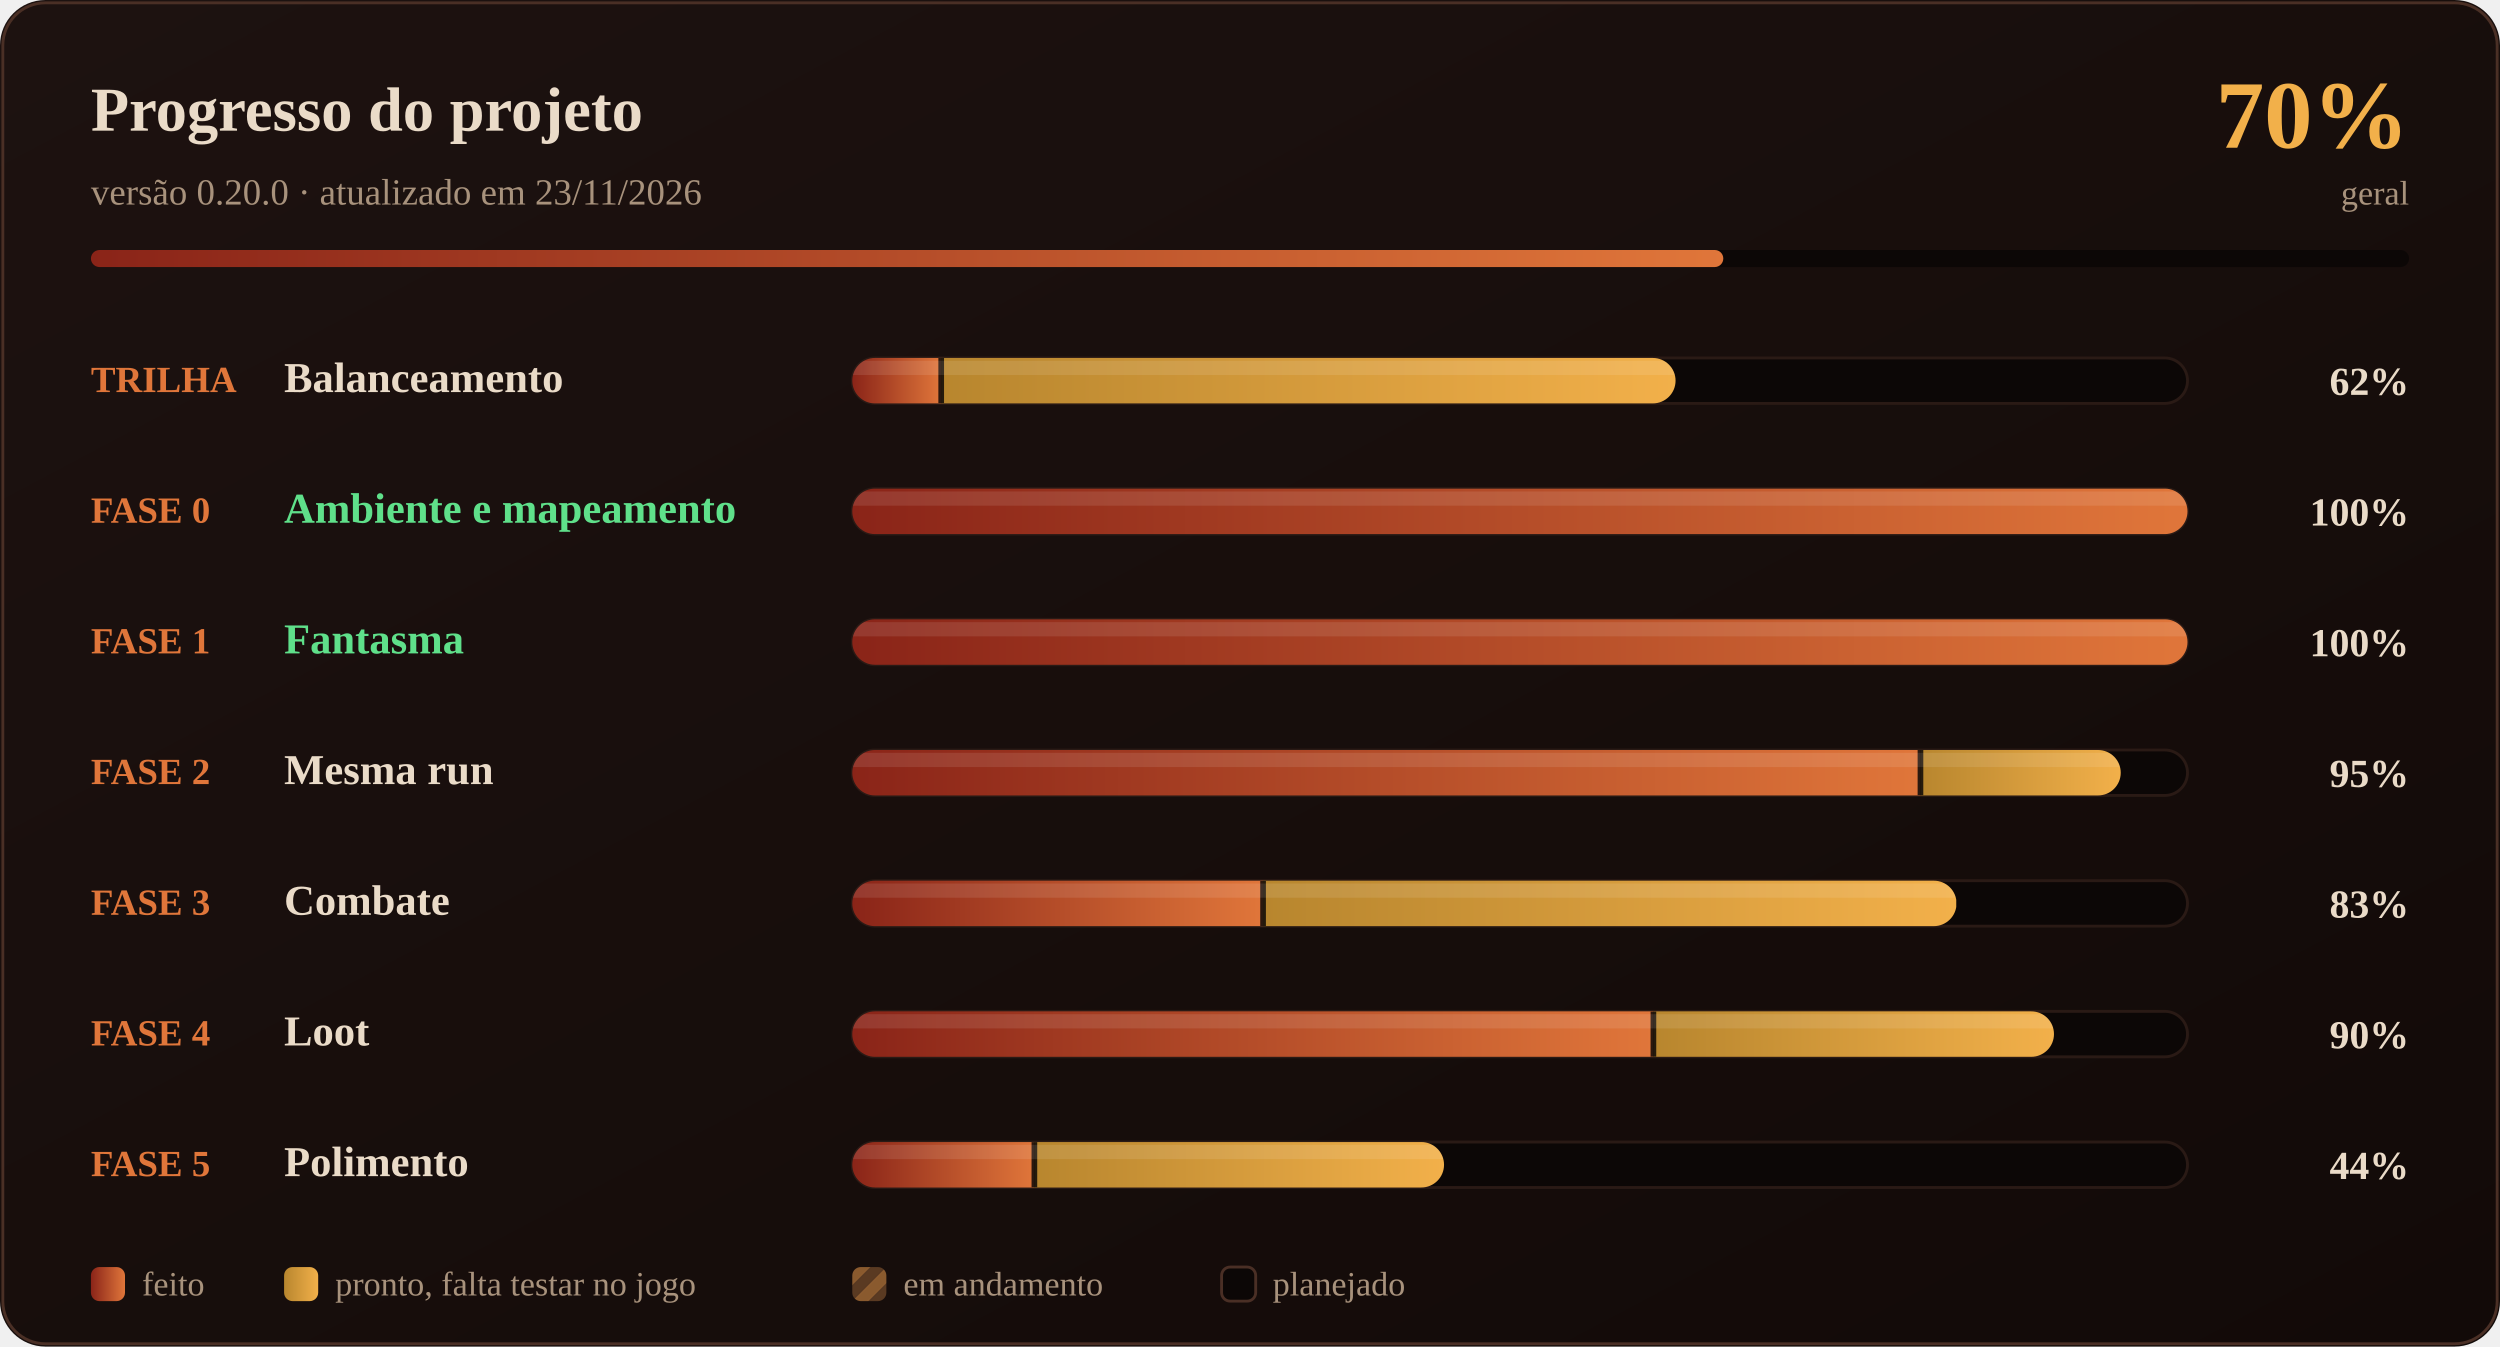
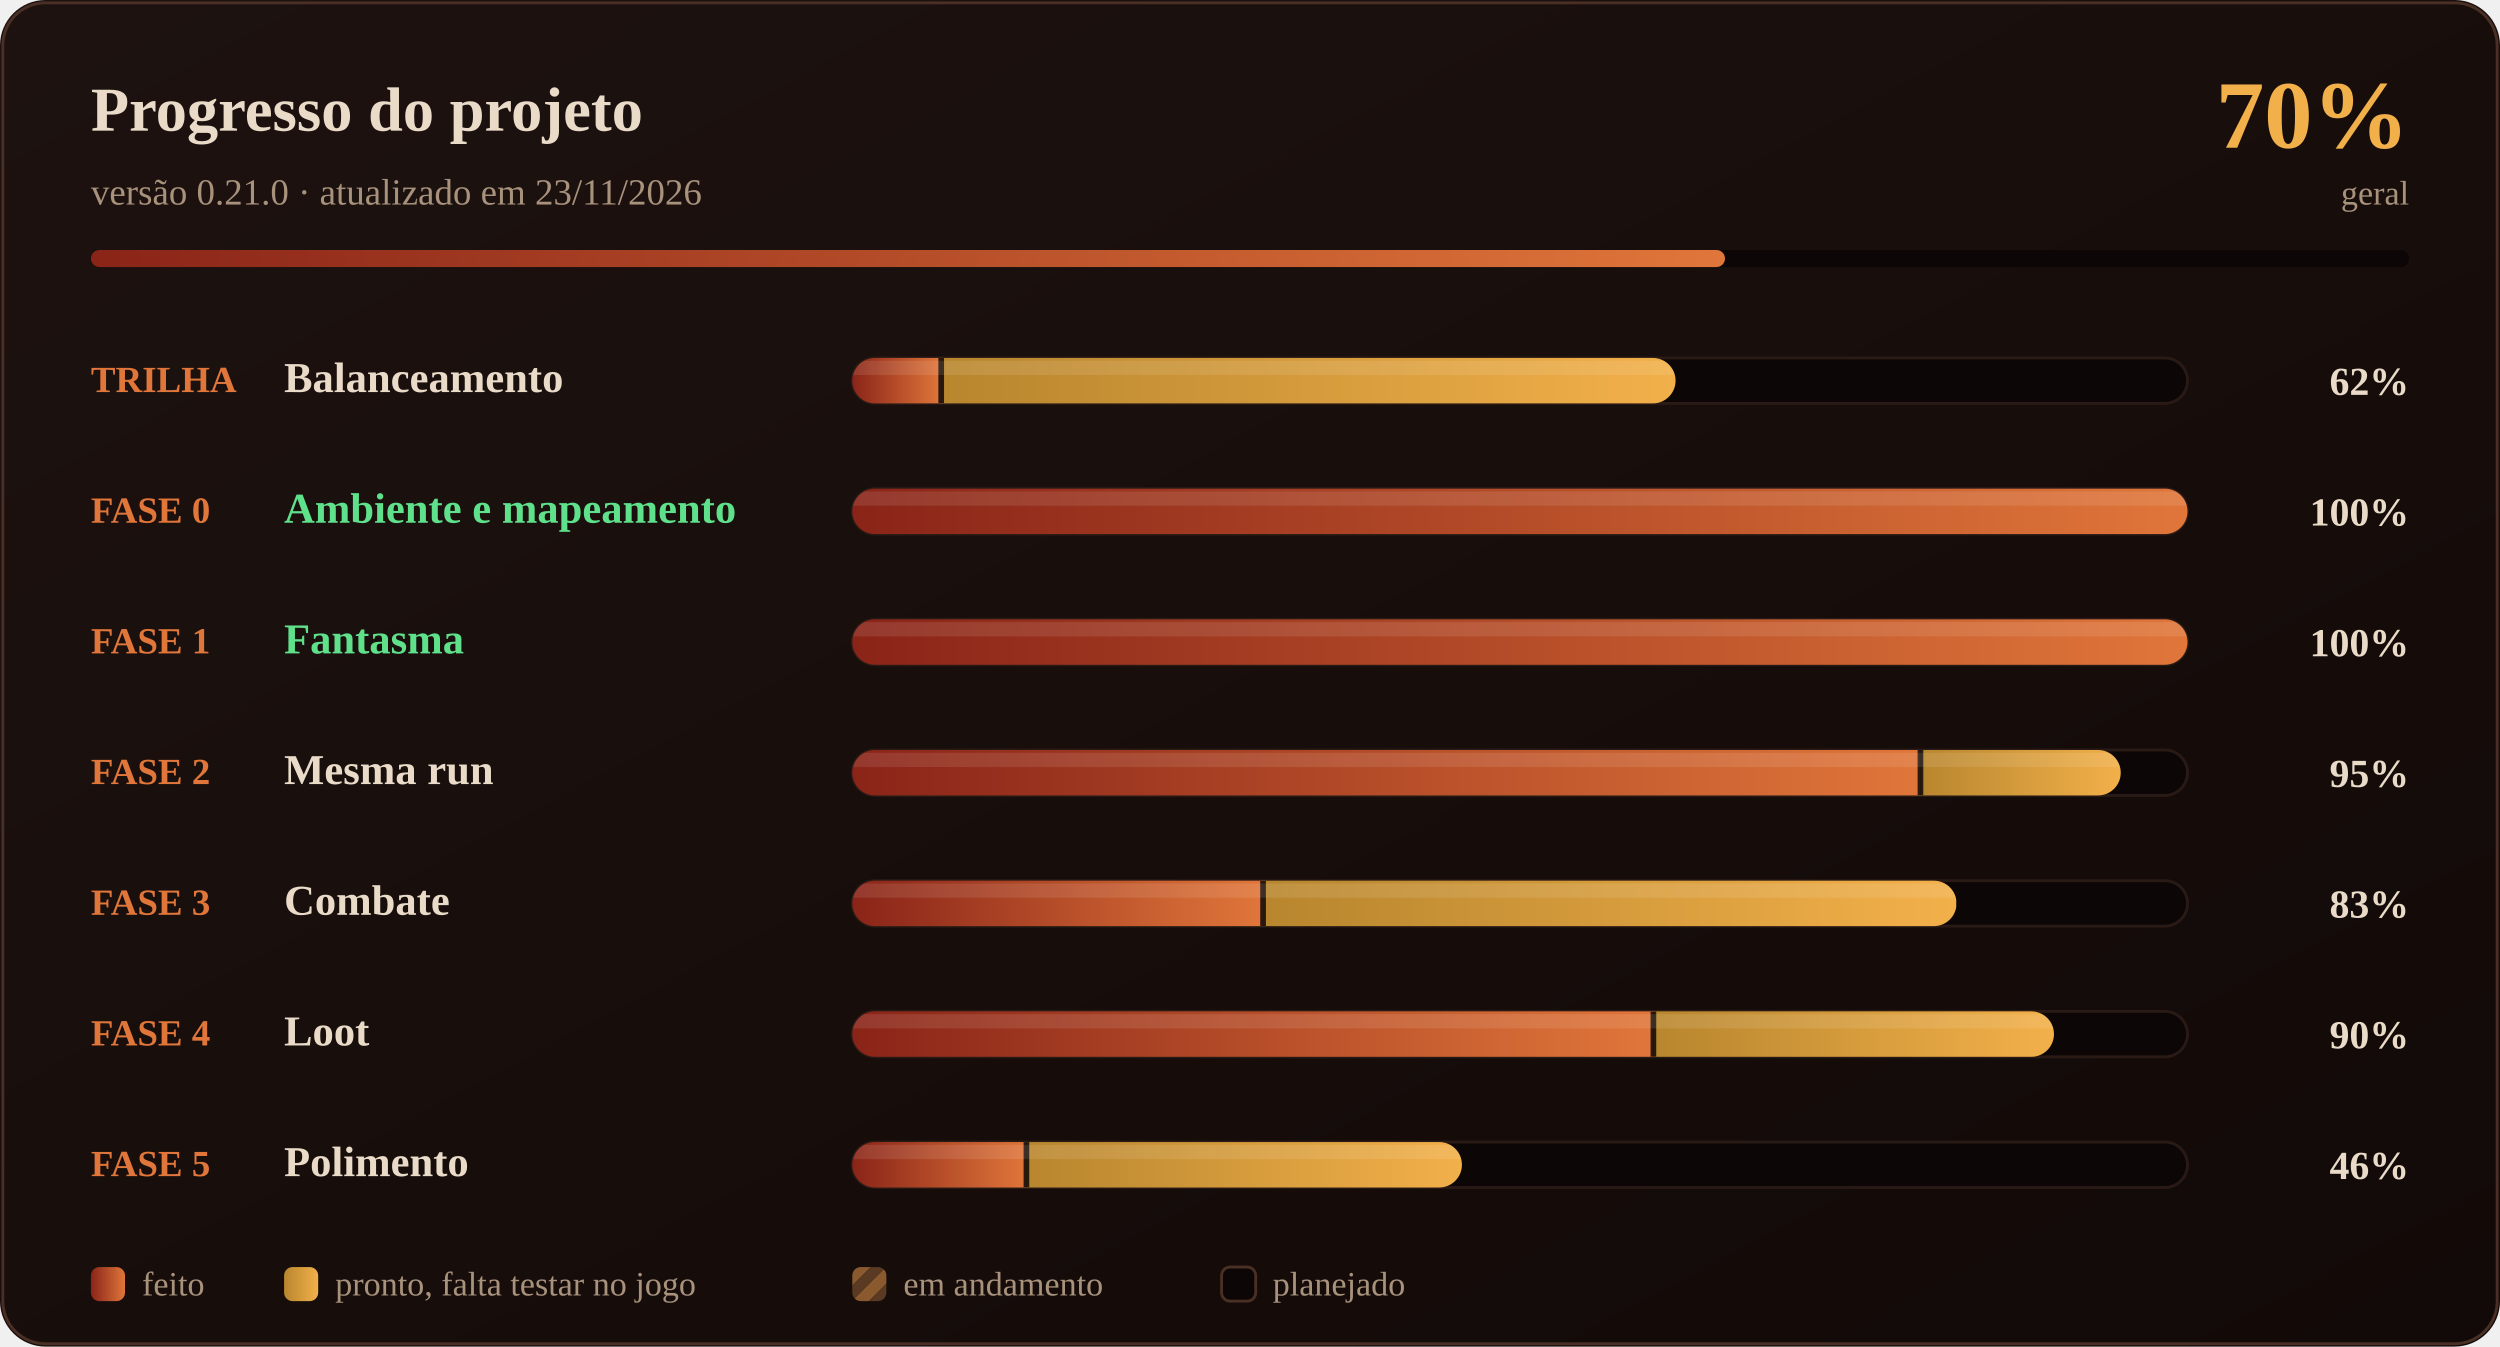
<svg xmlns="http://www.w3.org/2000/svg" width="880" height="474" viewBox="0 0 880 474" font-family="Georgia, 'Times New Roman', serif">
  <defs>
    <linearGradient id="fundo" x1="0" y1="0" x2="1" y2="1">
      <stop offset="0" stop-color="#1d1210" />
      <stop offset="1" stop-color="#120a08" />
    </linearGradient>
    <linearGradient id="fogo" x1="0" y1="0" x2="1" y2="0">
      <stop offset="0" stop-color="#8a2418" />
      <stop offset="1" stop-color="#e0763a" />
    </linearGradient>
    <linearGradient id="teste" x1="0" y1="0" x2="1" y2="0">
      <stop offset="0" stop-color="#b8862e" />
      <stop offset="1" stop-color="#f2b04a" />
    </linearGradient>
    <pattern id="andamento" width="8" height="8" patternUnits="userSpaceOnUse" patternTransform="rotate(45)">
      <rect width="8" height="8" fill="#5a3a22" />
      <rect width="4" height="8" fill="#8a5a2e" />
    </pattern>
  </defs>
  <rect width="880" height="474" rx="16" fill="url(#fundo)" />
  <rect x="1" y="1" width="878" height="472" rx="15" fill="none" stroke="#4a2f25" />
  <text x="32" y="46" fill="#eadbc8" font-size="22" font-weight="700">Progresso do projeto</text>
-   <text x="32" y="72" fill="#a8927c" font-size="13">versão 0.20.0 · atualizado em 23/11/2026</text>
+   <text x="32" y="72" fill="#a8927c" font-size="13">versão 0.21.0 · atualizado em 23/11/2026</text>
  <text x="848" y="52" fill="#f2b04a" font-size="34" font-weight="800" text-anchor="end">70%</text>
  <text x="848" y="72" fill="#a8927c" font-size="12" text-anchor="end">geral</text>
  <rect x="32" y="88" width="816" height="6" rx="3" fill="#0c0706" />
-   <rect x="32" y="88" width="574.6" height="6" rx="3" fill="url(#fogo)" />
+   <rect x="32" y="88" width="575.2" height="6" rx="3" fill="url(#fogo)" />
  <text x="32" y="138" fill="#e0763a" font-size="13" font-weight="700">TRILHA</text>
  <text x="100" y="138" fill="#eadbc8" font-size="15" font-weight="600">Balanceamento</text>
  <rect x="300" y="126" width="470" height="16" rx="8" fill="#0c0706" stroke="#2a1a15" />
  <clipPath id="barra0">
    <rect x="300" y="126" width="289.8" height="16" rx="8" />
  </clipPath>
  <g clip-path="url(#barra0)">
    <rect x="300.0" y="126" width="31.3" height="16" fill="url(#fogo)" />
    <rect x="331.3" y="126" width="258.5" height="16" fill="url(#teste)" />
    <rect x="330.3" y="126" width="2" height="16" fill="#0c0706" opacity="0.85" />
    <rect x="300" y="127" width="289.8" height="5" fill="#fff" opacity="0.10" />
  </g>
  <text x="848" y="139" fill="#eadbc8" font-size="14" font-weight="700" text-anchor="end">62%</text>
  <text x="32" y="184" fill="#e0763a" font-size="13" font-weight="700">FASE 0</text>
  <text x="100" y="184" fill="#5fe08a" font-size="15" font-weight="600">Ambiente e mapeamento</text>
  <rect x="300" y="172" width="470" height="16" rx="8" fill="#0c0706" stroke="#2a1a15" />
  <clipPath id="barra1">
    <rect x="300" y="172" width="470.0" height="16" rx="8" />
  </clipPath>
  <g clip-path="url(#barra1)">
    <rect x="300.0" y="172" width="470.0" height="16" fill="url(#fogo)" />
    <rect x="300" y="173" width="470.0" height="5" fill="#fff" opacity="0.10" />
  </g>
  <text x="848" y="185" fill="#eadbc8" font-size="14" font-weight="700" text-anchor="end">100%</text>
  <text x="32" y="230" fill="#e0763a" font-size="13" font-weight="700">FASE 1</text>
  <text x="100" y="230" fill="#5fe08a" font-size="15" font-weight="600">Fantasma</text>
  <rect x="300" y="218" width="470" height="16" rx="8" fill="#0c0706" stroke="#2a1a15" />
  <clipPath id="barra2">
    <rect x="300" y="218" width="470.0" height="16" rx="8" />
  </clipPath>
  <g clip-path="url(#barra2)">
    <rect x="300.0" y="218" width="470.0" height="16" fill="url(#fogo)" />
    <rect x="300" y="219" width="470.0" height="5" fill="#fff" opacity="0.10" />
  </g>
  <text x="848" y="231" fill="#eadbc8" font-size="14" font-weight="700" text-anchor="end">100%</text>
  <text x="32" y="276" fill="#e0763a" font-size="13" font-weight="700">FASE 2</text>
  <text x="100" y="276" fill="#eadbc8" font-size="15" font-weight="600">Mesma run</text>
  <rect x="300" y="264" width="470" height="16" rx="8" fill="#0c0706" stroke="#2a1a15" />
  <clipPath id="barra3">
    <rect x="300" y="264" width="446.5" height="16" rx="8" />
  </clipPath>
  <g clip-path="url(#barra3)">
    <rect x="300.0" y="264" width="376.0" height="16" fill="url(#fogo)" />
    <rect x="676.0" y="264" width="70.5" height="16" fill="url(#teste)" />
    <rect x="675.0" y="264" width="2" height="16" fill="#0c0706" opacity="0.85" />
    <rect x="300" y="265" width="446.5" height="5" fill="#fff" opacity="0.10" />
  </g>
  <text x="848" y="277" fill="#eadbc8" font-size="14" font-weight="700" text-anchor="end">95%</text>
  <text x="32" y="322" fill="#e0763a" font-size="13" font-weight="700">FASE 3</text>
  <text x="100" y="322" fill="#eadbc8" font-size="15" font-weight="600">Combate</text>
  <rect x="300" y="310" width="470" height="16" rx="8" fill="#0c0706" stroke="#2a1a15" />
  <clipPath id="barra4">
    <rect x="300" y="310" width="388.7" height="16" rx="8" />
  </clipPath>
  <g clip-path="url(#barra4)">
    <rect x="300.0" y="310" width="144.6" height="16" fill="url(#fogo)" />
    <rect x="444.6" y="310" width="244.0" height="16" fill="url(#teste)" />
    <rect x="443.6" y="310" width="2" height="16" fill="#0c0706" opacity="0.85" />
    <rect x="300" y="311" width="388.7" height="5" fill="#fff" opacity="0.10" />
  </g>
  <text x="848" y="323" fill="#eadbc8" font-size="14" font-weight="700" text-anchor="end">83%</text>
  <text x="32" y="368" fill="#e0763a" font-size="13" font-weight="700">FASE 4</text>
  <text x="100" y="368" fill="#eadbc8" font-size="15" font-weight="600">Loot</text>
  <rect x="300" y="356" width="470" height="16" rx="8" fill="#0c0706" stroke="#2a1a15" />
  <clipPath id="barra5">
    <rect x="300" y="356" width="423.0" height="16" rx="8" />
  </clipPath>
  <g clip-path="url(#barra5)">
    <rect x="300.0" y="356" width="282.0" height="16" fill="url(#fogo)" />
    <rect x="582.0" y="356" width="141.0" height="16" fill="url(#teste)" />
    <rect x="581.0" y="356" width="2" height="16" fill="#0c0706" opacity="0.85" />
    <rect x="300" y="357" width="423.0" height="5" fill="#fff" opacity="0.10" />
  </g>
  <text x="848" y="369" fill="#eadbc8" font-size="14" font-weight="700" text-anchor="end">90%</text>
  <text x="32" y="414" fill="#e0763a" font-size="13" font-weight="700">FASE 5</text>
  <text x="100" y="414" fill="#eadbc8" font-size="15" font-weight="600">Polimento</text>
  <rect x="300" y="402" width="470" height="16" rx="8" fill="#0c0706" stroke="#2a1a15" />
  <clipPath id="barra6">
-     <rect x="300" y="402" width="208.3" height="16" rx="8" />
+     <rect x="300" y="402" width="214.6" height="16" rx="8" />
  </clipPath>
  <g clip-path="url(#barra6)">
-     <rect x="300.0" y="402" width="64.1" height="16" fill="url(#fogo)" />
-     <rect x="364.1" y="402" width="144.2" height="16" fill="url(#teste)" />
-     <rect x="363.1" y="402" width="2" height="16" fill="#0c0706" opacity="0.85" />
-     <rect x="300" y="403" width="208.3" height="5" fill="#fff" opacity="0.10" />
+     <rect x="300.0" y="402" width="61.3" height="16" fill="url(#fogo)" />
+     <rect x="361.3" y="402" width="153.3" height="16" fill="url(#teste)" />
+     <rect x="360.3" y="402" width="2" height="16" fill="#0c0706" opacity="0.85" />
+     <rect x="300" y="403" width="214.6" height="5" fill="#fff" opacity="0.10" />
  </g>
-   <text x="848" y="415" fill="#eadbc8" font-size="14" font-weight="700" text-anchor="end">44%</text>
+   <text x="848" y="415" fill="#eadbc8" font-size="14" font-weight="700" text-anchor="end">46%</text>
  <rect x="32" y="446" width="12" height="12" rx="3" fill="url(#fogo)" />
  <text x="50" y="456" fill="#a8927c" font-size="12">feito</text>
  <rect x="100" y="446" width="12" height="12" rx="3" fill="url(#teste)" />
  <text x="118" y="456" fill="#a8927c" font-size="12">pronto, falta testar no jogo</text>
  <rect x="300" y="446" width="12" height="12" rx="3" fill="url(#andamento)" />
  <text x="318" y="456" fill="#a8927c" font-size="12">em andamento</text>
  <rect x="430" y="446" width="12" height="12" rx="3" fill="#0c0706" stroke="#4a2f25" />
  <text x="448" y="456" fill="#a8927c" font-size="12">planejado</text>
</svg>
